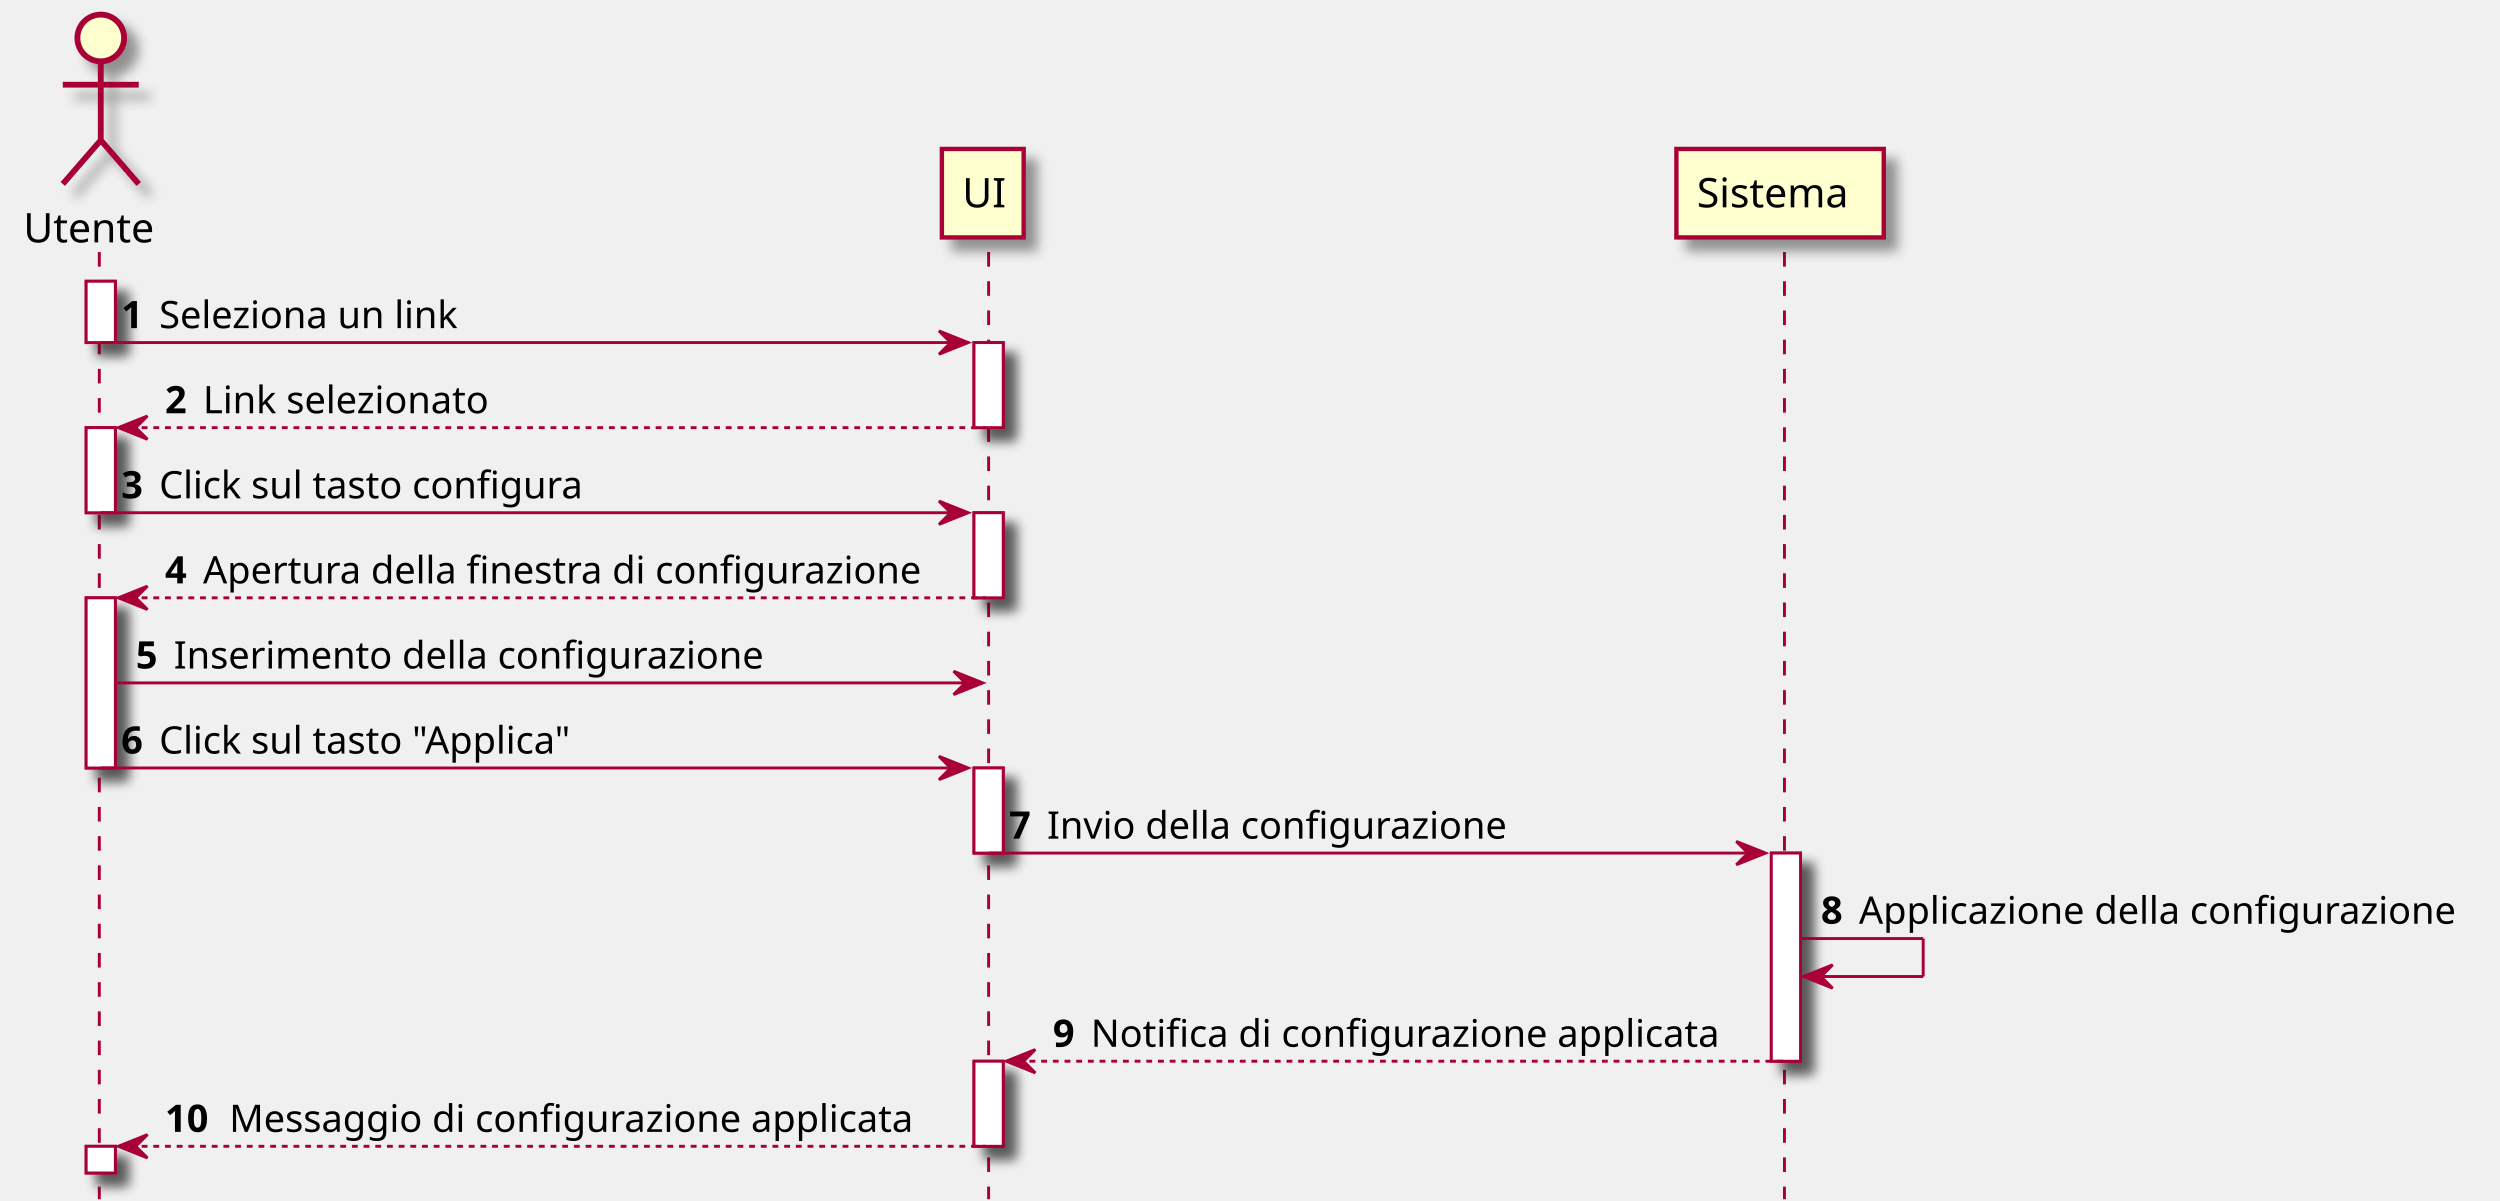
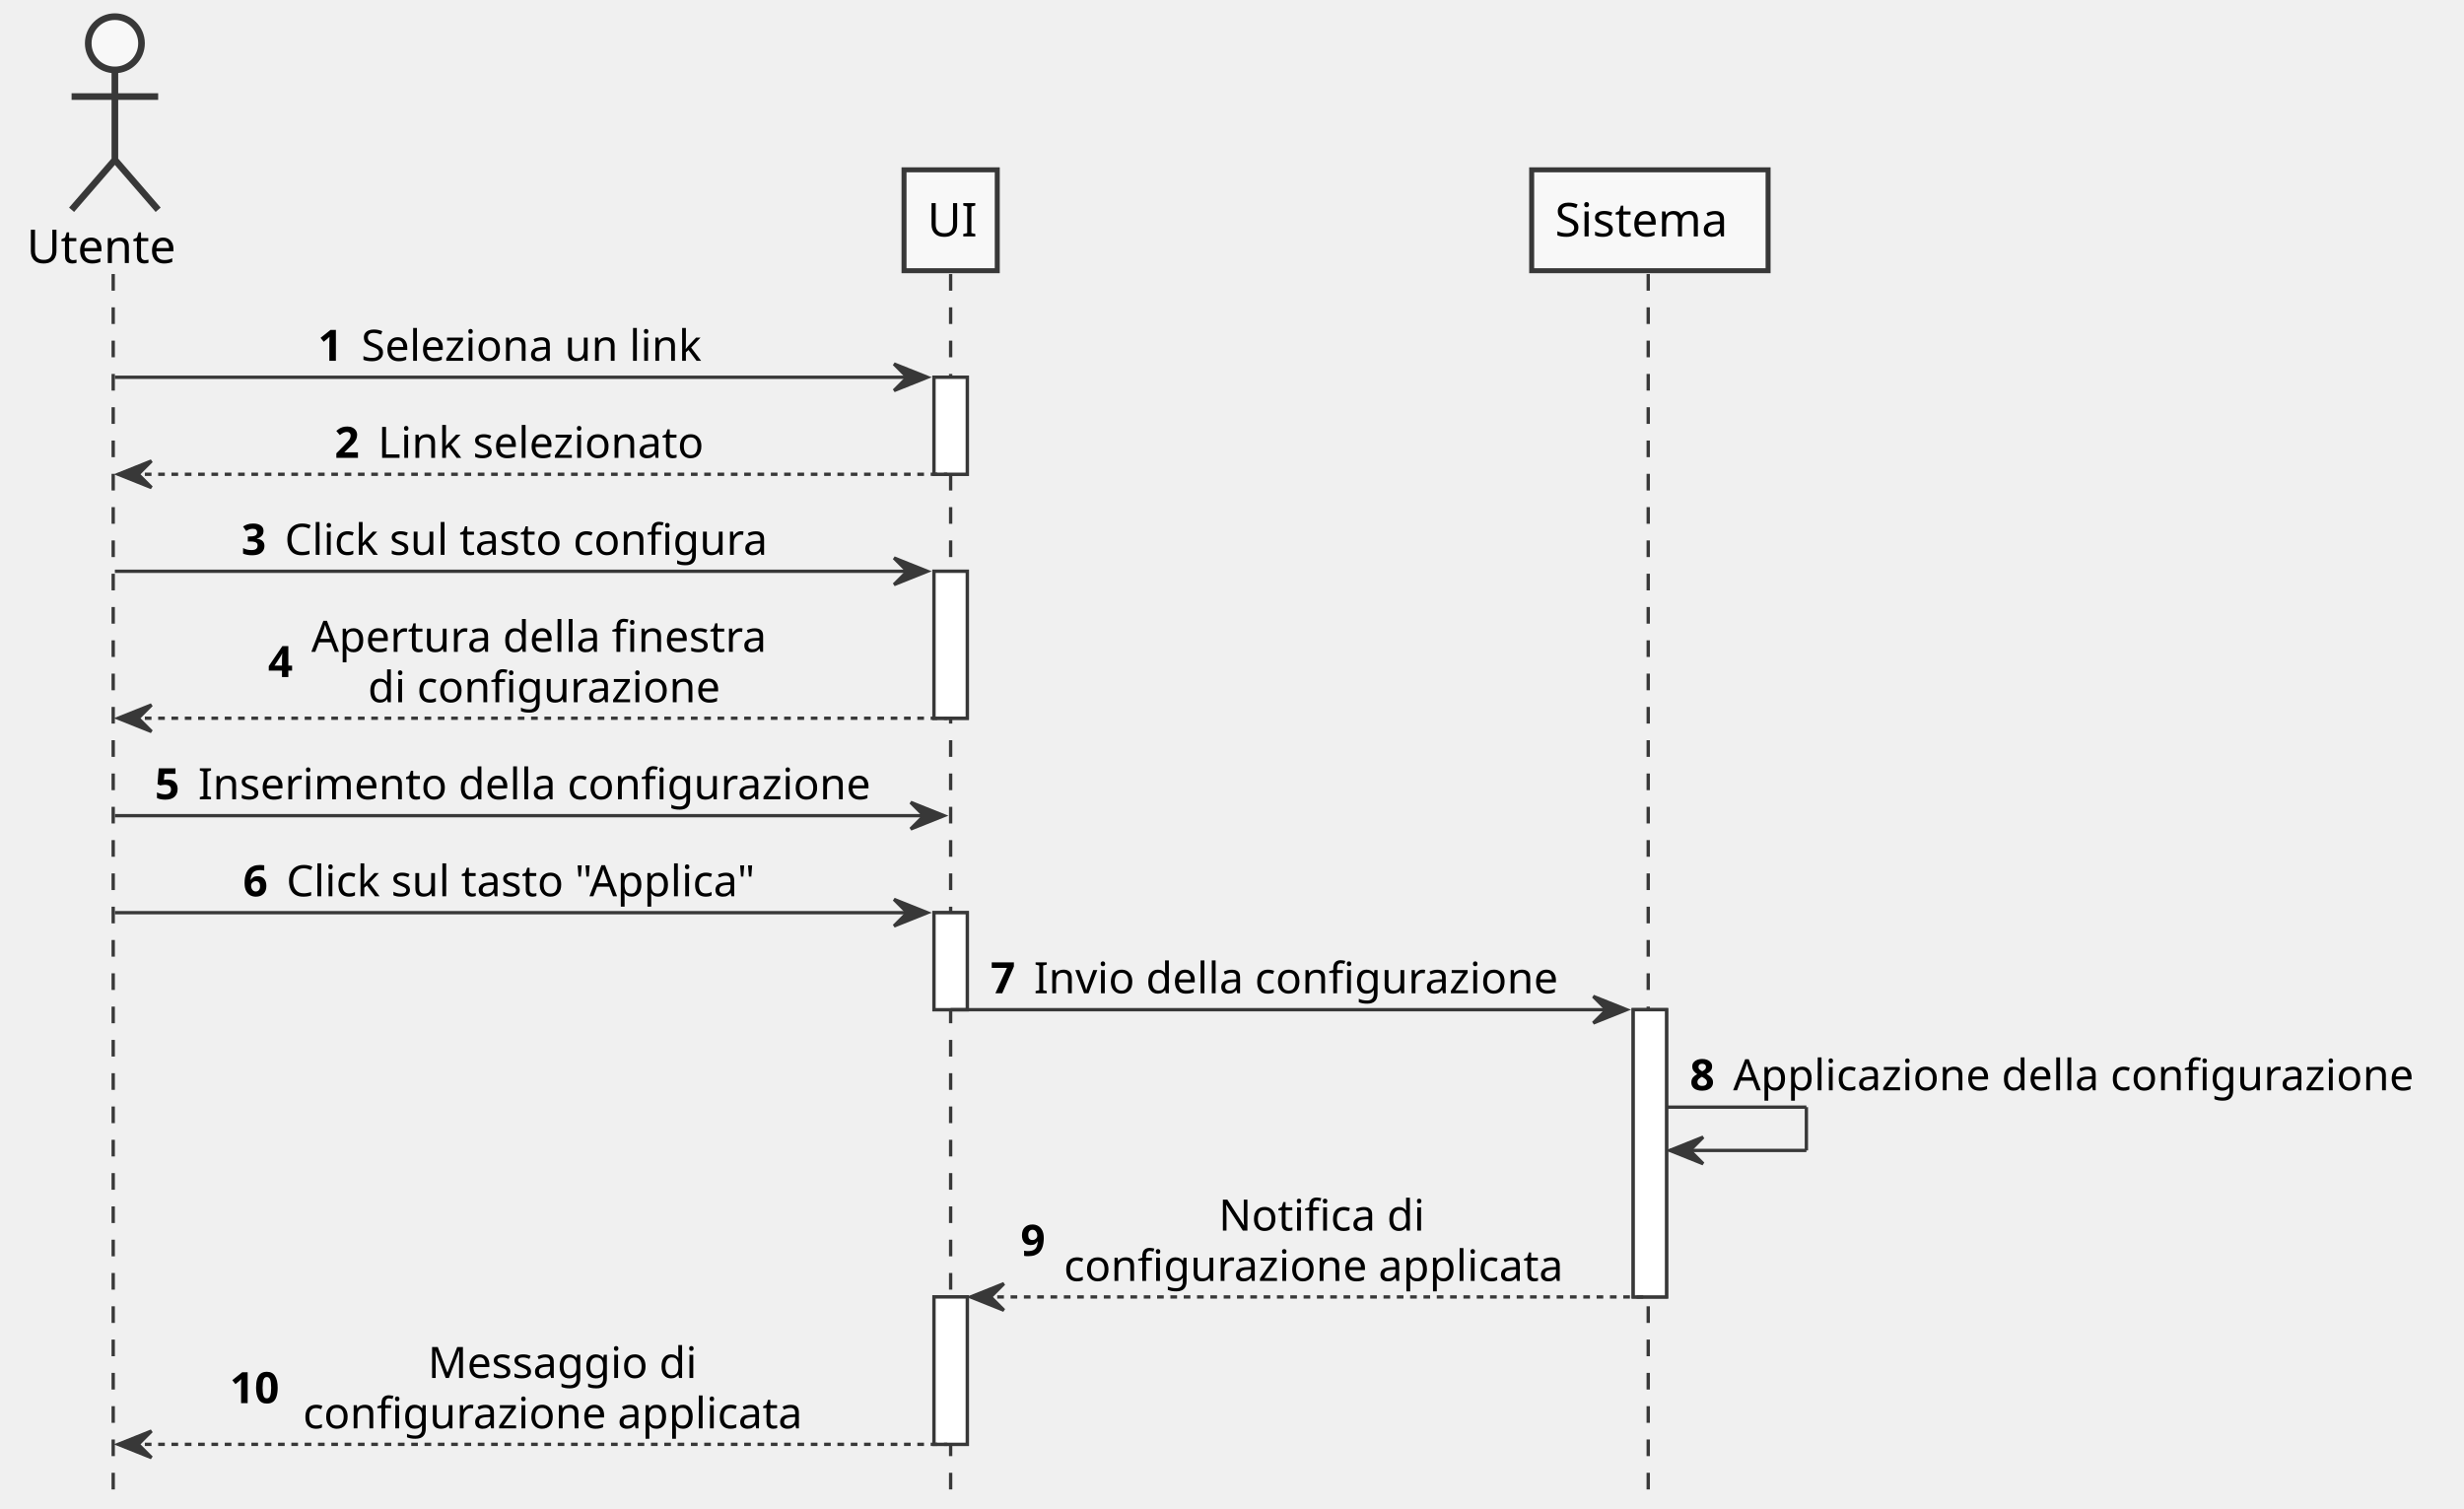
- <svg xmlns="http://www.w3.org/2000/svg" contentScriptType="application/ecmascript" contentStyleType="text/css" height="411px" preserveAspectRatio="none" style="width:856px;height:411px;" version="1.1" viewBox="0 0 856 411" width="856px" zoomAndPan="magnify">
-   <defs>
-     <filter height="300%" id="f06m97r" width="300%" x="-1" y="-1">
-       <feGaussianBlur result="blurOut" stdDeviation="2.0" />
-       <feColorMatrix in="blurOut" result="blurOut2" type="matrix" values="0 0 0 0 0 0 0 0 0 0 0 0 0 0 0 0 0 0 .4 0" />
-       <feOffset dx="4.0" dy="4.0" in="blurOut2" result="blurOut3" />
-       <feBlend in="SourceGraphic" in2="blurOut3" mode="normal" />
-     </filter>
-   </defs>
+ <svg xmlns="http://www.w3.org/2000/svg" contentScriptType="application/ecmascript" contentStyleType="text/css" height="453px" preserveAspectRatio="none" style="width:740px;height:453px;" version="1.1" viewBox="0 0 740 453" width="740px" zoomAndPan="magnify">
+   <defs />
  <g>
-     <rect fill="#FFFFFF" filter="url(#f06m97r)" height="21" style="stroke: #A80036; stroke-width: 1.0;" width="10" x="29.5" y="96.297" />
-     <rect fill="#FFFFFF" filter="url(#f06m97r)" height="29.133" style="stroke: #A80036; stroke-width: 1.0;" width="10" x="29.5" y="146.43" />
-     <rect fill="#FFFFFF" filter="url(#f06m97r)" height="58.266" style="stroke: #A80036; stroke-width: 1.0;" width="10" x="29.5" y="204.695" />
-     <rect fill="#FFFFFF" filter="url(#f06m97r)" height="9.133" style="stroke: #A80036; stroke-width: 1.0;" width="10" x="29.5" y="392.492" />
-     <rect fill="#FFFFFF" filter="url(#f06m97r)" height="29.133" style="stroke: #A80036; stroke-width: 1.0;" width="10" x="333.5" y="117.297" />
-     <rect fill="#FFFFFF" filter="url(#f06m97r)" height="29.133" style="stroke: #A80036; stroke-width: 1.0;" width="10" x="333.5" y="175.562" />
-     <rect fill="#FFFFFF" filter="url(#f06m97r)" height="29.133" style="stroke: #A80036; stroke-width: 1.0;" width="10" x="333.5" y="262.961" />
-     <rect fill="#FFFFFF" filter="url(#f06m97r)" height="29.133" style="stroke: #A80036; stroke-width: 1.0;" width="10" x="333.5" y="363.359" />
-     <rect fill="#FFFFFF" filter="url(#f06m97r)" height="71.266" style="stroke: #A80036; stroke-width: 1.0;" width="10" x="606.5" y="292.094" />
-     <line style="stroke: #A80036; stroke-width: 1.0; stroke-dasharray: 5.0,5.0;" x1="34" x2="34" y1="86.297" y2="410.625" />
-     <line style="stroke: #A80036; stroke-width: 1.0; stroke-dasharray: 5.0,5.0;" x1="338.5" x2="338.5" y1="86.297" y2="410.625" />
-     <line style="stroke: #A80036; stroke-width: 1.0; stroke-dasharray: 5.0,5.0;" x1="611" x2="611" y1="86.297" y2="410.625" />
-     <text fill="#000000" font-family="sans-serif" font-size="14" lengthAdjust="spacingAndGlyphs" textLength="47" x="8" y="82.995">Utente</text>
-     <ellipse cx="34.5" cy="13" fill="#FEFECE" filter="url(#f06m97r)" rx="8" ry="8" style="stroke: #A80036; stroke-width: 2.0;" />
-     <path d="M34.5,21 L34.5,48 M21.5,29 L47.5,29 M34.5,48 L21.5,63 M34.5,48 L47.5,63 " fill="#FEFECE" filter="url(#f06m97r)" style="stroke: #A80036; stroke-width: 2.0;" />
-     <rect fill="#FEFECE" filter="url(#f06m97r)" height="30.297" style="stroke: #A80036; stroke-width: 1.5;" width="28" x="322.5" y="51" />
-     <text fill="#000000" font-family="sans-serif" font-size="14" lengthAdjust="spacingAndGlyphs" textLength="14" x="329.5" y="70.995">UI</text>
-     <rect fill="#FEFECE" filter="url(#f06m97r)" height="30.297" style="stroke: #A80036; stroke-width: 1.5;" width="71" x="574" y="51" />
-     <text fill="#000000" font-family="sans-serif" font-size="14" lengthAdjust="spacingAndGlyphs" textLength="57" x="581" y="70.995">Sistema</text>
-     <rect fill="#FFFFFF" filter="url(#f06m97r)" height="21" style="stroke: #A80036; stroke-width: 1.0;" width="10" x="29.5" y="96.297" />
-     <rect fill="#FFFFFF" filter="url(#f06m97r)" height="29.133" style="stroke: #A80036; stroke-width: 1.0;" width="10" x="29.5" y="146.43" />
-     <rect fill="#FFFFFF" filter="url(#f06m97r)" height="58.266" style="stroke: #A80036; stroke-width: 1.0;" width="10" x="29.5" y="204.695" />
-     <rect fill="#FFFFFF" filter="url(#f06m97r)" height="9.133" style="stroke: #A80036; stroke-width: 1.0;" width="10" x="29.5" y="392.492" />
-     <rect fill="#FFFFFF" filter="url(#f06m97r)" height="29.133" style="stroke: #A80036; stroke-width: 1.0;" width="10" x="333.5" y="117.297" />
-     <rect fill="#FFFFFF" filter="url(#f06m97r)" height="29.133" style="stroke: #A80036; stroke-width: 1.0;" width="10" x="333.5" y="175.562" />
-     <rect fill="#FFFFFF" filter="url(#f06m97r)" height="29.133" style="stroke: #A80036; stroke-width: 1.0;" width="10" x="333.5" y="262.961" />
-     <rect fill="#FFFFFF" filter="url(#f06m97r)" height="29.133" style="stroke: #A80036; stroke-width: 1.0;" width="10" x="333.5" y="363.359" />
-     <rect fill="#FFFFFF" filter="url(#f06m97r)" height="71.266" style="stroke: #A80036; stroke-width: 1.0;" width="10" x="606.5" y="292.094" />
-     <polygon fill="#A80036" points="321.5,113.297,331.5,117.297,321.5,121.297,325.5,117.297" style="stroke: #A80036; stroke-width: 1.0;" />
-     <line style="stroke: #A80036; stroke-width: 1.0;" x1="34.5" x2="327.5" y1="117.297" y2="117.297" />
-     <text fill="#000000" font-family="sans-serif" font-size="13" font-weight="bold" lengthAdjust="spacingAndGlyphs" textLength="9" x="41.5" y="112.364">1</text>
-     <text fill="#000000" font-family="sans-serif" font-size="13" lengthAdjust="spacingAndGlyphs" textLength="111" x="54.5" y="112.364">Seleziona un link</text>
-     <polygon fill="#A80036" points="50.5,142.43,40.5,146.43,50.5,150.43,46.5,146.43" style="stroke: #A80036; stroke-width: 1.0;" />
-     <line style="stroke: #A80036; stroke-width: 1.0; stroke-dasharray: 2.0,2.0;" x1="44.5" x2="337.5" y1="146.43" y2="146.43" />
-     <text fill="#000000" font-family="sans-serif" font-size="13" font-weight="bold" lengthAdjust="spacingAndGlyphs" textLength="9" x="56.5" y="141.497">2</text>
-     <text fill="#000000" font-family="sans-serif" font-size="13" lengthAdjust="spacingAndGlyphs" textLength="106" x="69.5" y="141.497">Link selezionato</text>
-     <polygon fill="#A80036" points="321.5,171.562,331.5,175.562,321.5,179.562,325.5,175.562" style="stroke: #A80036; stroke-width: 1.0;" />
-     <line style="stroke: #A80036; stroke-width: 1.0;" x1="34.5" x2="327.5" y1="175.562" y2="175.562" />
-     <text fill="#000000" font-family="sans-serif" font-size="13" font-weight="bold" lengthAdjust="spacingAndGlyphs" textLength="9" x="41.5" y="170.629">3</text>
-     <text fill="#000000" font-family="sans-serif" font-size="13" lengthAdjust="spacingAndGlyphs" textLength="157" x="54.5" y="170.629">Click sul tasto configura</text>
-     <polygon fill="#A80036" points="50.5,200.695,40.5,204.695,50.5,208.695,46.5,204.695" style="stroke: #A80036; stroke-width: 1.0;" />
-     <line style="stroke: #A80036; stroke-width: 1.0; stroke-dasharray: 2.0,2.0;" x1="44.5" x2="337.5" y1="204.695" y2="204.695" />
-     <text fill="#000000" font-family="sans-serif" font-size="13" font-weight="bold" lengthAdjust="spacingAndGlyphs" textLength="9" x="56.5" y="199.762">4</text>
-     <text fill="#000000" font-family="sans-serif" font-size="13" lengthAdjust="spacingAndGlyphs" textLength="262" x="69.5" y="199.762">Apertura della finestra di configurazione</text>
-     <polygon fill="#A80036" points="326.5,229.828,336.5,233.828,326.5,237.828,330.5,233.828" style="stroke: #A80036; stroke-width: 1.0;" />
-     <line style="stroke: #A80036; stroke-width: 1.0;" x1="39.5" x2="332.5" y1="233.828" y2="233.828" />
-     <text fill="#000000" font-family="sans-serif" font-size="13" font-weight="bold" lengthAdjust="spacingAndGlyphs" textLength="9" x="46.5" y="228.895">5</text>
-     <text fill="#000000" font-family="sans-serif" font-size="13" lengthAdjust="spacingAndGlyphs" textLength="214" x="59.5" y="228.895">Inserimento della configurazione</text>
-     <polygon fill="#A80036" points="321.5,258.961,331.5,262.961,321.5,266.961,325.5,262.961" style="stroke: #A80036; stroke-width: 1.0;" />
-     <line style="stroke: #A80036; stroke-width: 1.0;" x1="34.5" x2="327.5" y1="262.961" y2="262.961" />
-     <text fill="#000000" font-family="sans-serif" font-size="13" font-weight="bold" lengthAdjust="spacingAndGlyphs" textLength="9" x="41.5" y="258.028">6</text>
-     <text fill="#000000" font-family="sans-serif" font-size="13" lengthAdjust="spacingAndGlyphs" textLength="156" x="54.5" y="258.028">Click sul tasto "Applica"</text>
-     <polygon fill="#A80036" points="594.5,288.094,604.5,292.094,594.5,296.094,598.5,292.094" style="stroke: #A80036; stroke-width: 1.0;" />
-     <line style="stroke: #A80036; stroke-width: 1.0;" x1="338.5" x2="600.5" y1="292.094" y2="292.094" />
-     <text fill="#000000" font-family="sans-serif" font-size="13" font-weight="bold" lengthAdjust="spacingAndGlyphs" textLength="9" x="345.5" y="287.161">7</text>
-     <text fill="#000000" font-family="sans-serif" font-size="13" lengthAdjust="spacingAndGlyphs" textLength="168" x="358.5" y="287.161">Invio della configurazione</text>
-     <line style="stroke: #A80036; stroke-width: 1.0;" x1="616.5" x2="658.5" y1="321.359" y2="321.359" />
-     <line style="stroke: #A80036; stroke-width: 1.0;" x1="658.5" x2="658.5" y1="321.359" y2="334.359" />
-     <line style="stroke: #A80036; stroke-width: 1.0;" x1="617.5" x2="658.5" y1="334.359" y2="334.359" />
-     <polygon fill="#A80036" points="627.5,330.359,617.5,334.359,627.5,338.359,623.5,334.359" style="stroke: #A80036; stroke-width: 1.0;" />
-     <text fill="#000000" font-family="sans-serif" font-size="13" font-weight="bold" lengthAdjust="spacingAndGlyphs" textLength="9" x="623.5" y="316.293">8</text>
-     <text fill="#000000" font-family="sans-serif" font-size="13" lengthAdjust="spacingAndGlyphs" textLength="219" x="636.5" y="316.293">Applicazione della configurazione</text>
-     <polygon fill="#A80036" points="354.5,359.359,344.5,363.359,354.5,367.359,350.5,363.359" style="stroke: #A80036; stroke-width: 1.0;" />
-     <line style="stroke: #A80036; stroke-width: 1.0; stroke-dasharray: 2.0,2.0;" x1="348.5" x2="610.5" y1="363.359" y2="363.359" />
-     <text fill="#000000" font-family="sans-serif" font-size="13" font-weight="bold" lengthAdjust="spacingAndGlyphs" textLength="9" x="360.5" y="358.426">9</text>
-     <text fill="#000000" font-family="sans-serif" font-size="13" lengthAdjust="spacingAndGlyphs" textLength="231" x="373.5" y="358.426">Notifica di configurazione applicata</text>
-     <polygon fill="#A80036" points="50.5,388.492,40.5,392.492,50.5,396.492,46.5,392.492" style="stroke: #A80036; stroke-width: 1.0;" />
-     <line style="stroke: #A80036; stroke-width: 1.0; stroke-dasharray: 2.0,2.0;" x1="44.5" x2="337.5" y1="392.492" y2="392.492" />
-     <text fill="#000000" font-family="sans-serif" font-size="13" font-weight="bold" lengthAdjust="spacingAndGlyphs" textLength="18" x="56.5" y="387.559">10</text>
-     <text fill="#000000" font-family="sans-serif" font-size="13" lengthAdjust="spacingAndGlyphs" textLength="249" x="78.5" y="387.559">Messaggio di configurazione applicata</text>
+     <rect fill="#FFFFFF" height="29.133" style="stroke: #383838; stroke-width: 1.0;" width="10" x="280.5" y="113.297" />
+     <rect fill="#FFFFFF" height="44.133" style="stroke: #383838; stroke-width: 1.0;" width="10" x="280.5" y="171.562" />
+     <rect fill="#FFFFFF" height="29.133" style="stroke: #383838; stroke-width: 1.0;" width="10" x="280.5" y="274.094" />
+     <rect fill="#FFFFFF" height="44.266" style="stroke: #383838; stroke-width: 1.0;" width="10" x="280.5" y="389.492" />
+     <rect fill="#FFFFFF" height="86.266" style="stroke: #383838; stroke-width: 1.0;" width="10" x="490.5" y="303.227" />
+     <line style="stroke: #383838; stroke-width: 1.0; stroke-dasharray: 5.0,5.0;" x1="34" x2="34" y1="82.297" y2="452.023" />
+     <line style="stroke: #383838; stroke-width: 1.0; stroke-dasharray: 5.0,5.0;" x1="285.5" x2="285.5" y1="82.297" y2="452.023" />
+     <line style="stroke: #383838; stroke-width: 1.0; stroke-dasharray: 5.0,5.0;" x1="495" x2="495" y1="82.297" y2="452.023" />
+     <text fill="#000000" font-family="sans-serif" font-size="14" lengthAdjust="spacingAndGlyphs" textLength="47" x="8" y="78.995">Utente</text>
+     <ellipse cx="34.5" cy="13" fill="#F8F8F8" rx="8" ry="8" style="stroke: #383838; stroke-width: 2.0;" />
+     <path d="M34.5,21 L34.5,48 M21.5,29 L47.5,29 M34.5,48 L21.5,63 M34.5,48 L47.5,63 " fill="#F8F8F8" style="stroke: #383838; stroke-width: 2.0;" />
+     <rect fill="#F8F8F8" height="30.297" style="stroke: #383838; stroke-width: 1.5;" width="28" x="271.5" y="51" />
+     <text fill="#000000" font-family="sans-serif" font-size="14" lengthAdjust="spacingAndGlyphs" textLength="14" x="278.5" y="70.995">UI</text>
+     <rect fill="#F8F8F8" height="30.297" style="stroke: #383838; stroke-width: 1.5;" width="71" x="460" y="51" />
+     <text fill="#000000" font-family="sans-serif" font-size="14" lengthAdjust="spacingAndGlyphs" textLength="57" x="467" y="70.995">Sistema</text>
+     <rect fill="#FFFFFF" height="29.133" style="stroke: #383838; stroke-width: 1.0;" width="10" x="280.5" y="113.297" />
+     <rect fill="#FFFFFF" height="44.133" style="stroke: #383838; stroke-width: 1.0;" width="10" x="280.5" y="171.562" />
+     <rect fill="#FFFFFF" height="29.133" style="stroke: #383838; stroke-width: 1.0;" width="10" x="280.5" y="274.094" />
+     <rect fill="#FFFFFF" height="44.266" style="stroke: #383838; stroke-width: 1.0;" width="10" x="280.5" y="389.492" />
+     <rect fill="#FFFFFF" height="86.266" style="stroke: #383838; stroke-width: 1.0;" width="10" x="490.5" y="303.227" />
+     <polygon fill="#383838" points="268.5,109.297,278.5,113.297,268.5,117.297,272.5,113.297" style="stroke: #383838; stroke-width: 1.0;" />
+     <line style="stroke: #383838; stroke-width: 1.0;" x1="34.5" x2="274.5" y1="113.297" y2="113.297" />
+     <text fill="#000000" font-family="sans-serif" font-size="13" font-weight="bold" lengthAdjust="spacingAndGlyphs" textLength="9" x="95.5" y="108.364">1</text>
+     <text fill="#000000" font-family="sans-serif" font-size="13" lengthAdjust="spacingAndGlyphs" textLength="111" x="108.5" y="108.364">Seleziona un link</text>
+     <polygon fill="#383838" points="45.5,138.43,35.5,142.43,45.5,146.43,41.5,142.43" style="stroke: #383838; stroke-width: 1.0;" />
+     <line style="stroke: #383838; stroke-width: 1.0; stroke-dasharray: 2.0,2.0;" x1="39.5" x2="284.5" y1="142.43" y2="142.43" />
+     <text fill="#000000" font-family="sans-serif" font-size="13" font-weight="bold" lengthAdjust="spacingAndGlyphs" textLength="9" x="100.5" y="137.497">2</text>
+     <text fill="#000000" font-family="sans-serif" font-size="13" lengthAdjust="spacingAndGlyphs" textLength="106" x="113.5" y="137.497">Link selezionato</text>
+     <polygon fill="#383838" points="268.5,167.562,278.5,171.562,268.5,175.562,272.5,171.562" style="stroke: #383838; stroke-width: 1.0;" />
+     <line style="stroke: #383838; stroke-width: 1.0;" x1="34.5" x2="274.5" y1="171.562" y2="171.562" />
+     <text fill="#000000" font-family="sans-serif" font-size="13" font-weight="bold" lengthAdjust="spacingAndGlyphs" textLength="9" x="72.5" y="166.629">3</text>
+     <text fill="#000000" font-family="sans-serif" font-size="13" lengthAdjust="spacingAndGlyphs" textLength="157" x="85.5" y="166.629">Click sul tasto configura</text>
+     <polygon fill="#383838" points="45.5,211.695,35.5,215.695,45.5,219.695,41.5,215.695" style="stroke: #383838; stroke-width: 1.0;" />
+     <line style="stroke: #383838; stroke-width: 1.0; stroke-dasharray: 2.0,2.0;" x1="39.5" x2="284.5" y1="215.695" y2="215.695" />
+     <text fill="#000000" font-family="sans-serif" font-size="13" font-weight="bold" lengthAdjust="spacingAndGlyphs" textLength="9" x="80.5" y="203.329">4</text>
+     <text fill="#000000" font-family="sans-serif" font-size="13" lengthAdjust="spacingAndGlyphs" textLength="146" x="93.5" y="195.762">Apertura della finestra</text>
+     <text fill="#000000" font-family="sans-serif" font-size="13" lengthAdjust="spacingAndGlyphs" textLength="112" x="110.5" y="210.895">di configurazione</text>
+     <polygon fill="#383838" points="273.5,240.961,283.5,244.961,273.5,248.961,277.5,244.961" style="stroke: #383838; stroke-width: 1.0;" />
+     <line style="stroke: #383838; stroke-width: 1.0;" x1="34.5" x2="279.5" y1="244.961" y2="244.961" />
+     <text fill="#000000" font-family="sans-serif" font-size="13" font-weight="bold" lengthAdjust="spacingAndGlyphs" textLength="9" x="46.5" y="240.028">5</text>
+     <text fill="#000000" font-family="sans-serif" font-size="13" lengthAdjust="spacingAndGlyphs" textLength="214" x="59.5" y="240.028">Inserimento della configurazione</text>
+     <polygon fill="#383838" points="268.5,270.094,278.5,274.094,268.5,278.094,272.5,274.094" style="stroke: #383838; stroke-width: 1.0;" />
+     <line style="stroke: #383838; stroke-width: 1.0;" x1="34.5" x2="274.5" y1="274.094" y2="274.094" />
+     <text fill="#000000" font-family="sans-serif" font-size="13" font-weight="bold" lengthAdjust="spacingAndGlyphs" textLength="9" x="73" y="269.161">6</text>
+     <text fill="#000000" font-family="sans-serif" font-size="13" lengthAdjust="spacingAndGlyphs" textLength="156" x="86" y="269.161">Click sul tasto "Applica"</text>
+     <polygon fill="#383838" points="478.5,299.227,488.5,303.227,478.5,307.227,482.5,303.227" style="stroke: #383838; stroke-width: 1.0;" />
+     <line style="stroke: #383838; stroke-width: 1.0;" x1="285.5" x2="484.5" y1="303.227" y2="303.227" />
+     <text fill="#000000" font-family="sans-serif" font-size="13" font-weight="bold" lengthAdjust="spacingAndGlyphs" textLength="9" x="297.5" y="298.293">7</text>
+     <text fill="#000000" font-family="sans-serif" font-size="13" lengthAdjust="spacingAndGlyphs" textLength="168" x="310.5" y="298.293">Invio della configurazione</text>
+     <line style="stroke: #383838; stroke-width: 1.0;" x1="500.5" x2="542.5" y1="332.492" y2="332.492" />
+     <line style="stroke: #383838; stroke-width: 1.0;" x1="542.5" x2="542.5" y1="332.492" y2="345.492" />
+     <line style="stroke: #383838; stroke-width: 1.0;" x1="501.5" x2="542.5" y1="345.492" y2="345.492" />
+     <polygon fill="#383838" points="511.5,341.492,501.5,345.492,511.5,349.492,507.5,345.492" style="stroke: #383838; stroke-width: 1.0;" />
+     <text fill="#000000" font-family="sans-serif" font-size="13" font-weight="bold" lengthAdjust="spacingAndGlyphs" textLength="9" x="507.5" y="327.426">8</text>
+     <text fill="#000000" font-family="sans-serif" font-size="13" lengthAdjust="spacingAndGlyphs" textLength="219" x="520.5" y="327.426">Applicazione della configurazione</text>
+     <polygon fill="#383838" points="301.5,385.492,291.5,389.492,301.5,393.492,297.5,389.492" style="stroke: #383838; stroke-width: 1.0;" />
+     <line style="stroke: #383838; stroke-width: 1.0; stroke-dasharray: 2.0,2.0;" x1="295.5" x2="494.5" y1="389.492" y2="389.492" />
+     <text fill="#000000" font-family="sans-serif" font-size="13" font-weight="bold" lengthAdjust="spacingAndGlyphs" textLength="9" x="306.5" y="377.125">9</text>
+     <text fill="#000000" font-family="sans-serif" font-size="13" lengthAdjust="spacingAndGlyphs" textLength="67" x="366" y="369.559">Notifica di</text>
+     <text fill="#000000" font-family="sans-serif" font-size="13" lengthAdjust="spacingAndGlyphs" textLength="160" x="319.5" y="384.692">configurazione applicata</text>
+     <polygon fill="#383838" points="45.5,429.758,35.5,433.758,45.5,437.758,41.5,433.758" style="stroke: #383838; stroke-width: 1.0;" />
+     <line style="stroke: #383838; stroke-width: 1.0; stroke-dasharray: 2.0,2.0;" x1="39.5" x2="284.5" y1="433.758" y2="433.758" />
+     <text fill="#000000" font-family="sans-serif" font-size="13" font-weight="bold" lengthAdjust="spacingAndGlyphs" textLength="18" x="69" y="421.391">10</text>
+     <text fill="#000000" font-family="sans-serif" font-size="13" lengthAdjust="spacingAndGlyphs" textLength="85" x="128.5" y="413.825">Messaggio di</text>
+     <text fill="#000000" font-family="sans-serif" font-size="13" lengthAdjust="spacingAndGlyphs" textLength="160" x="91" y="428.957">configurazione applicata</text>
  </g>
</svg>
